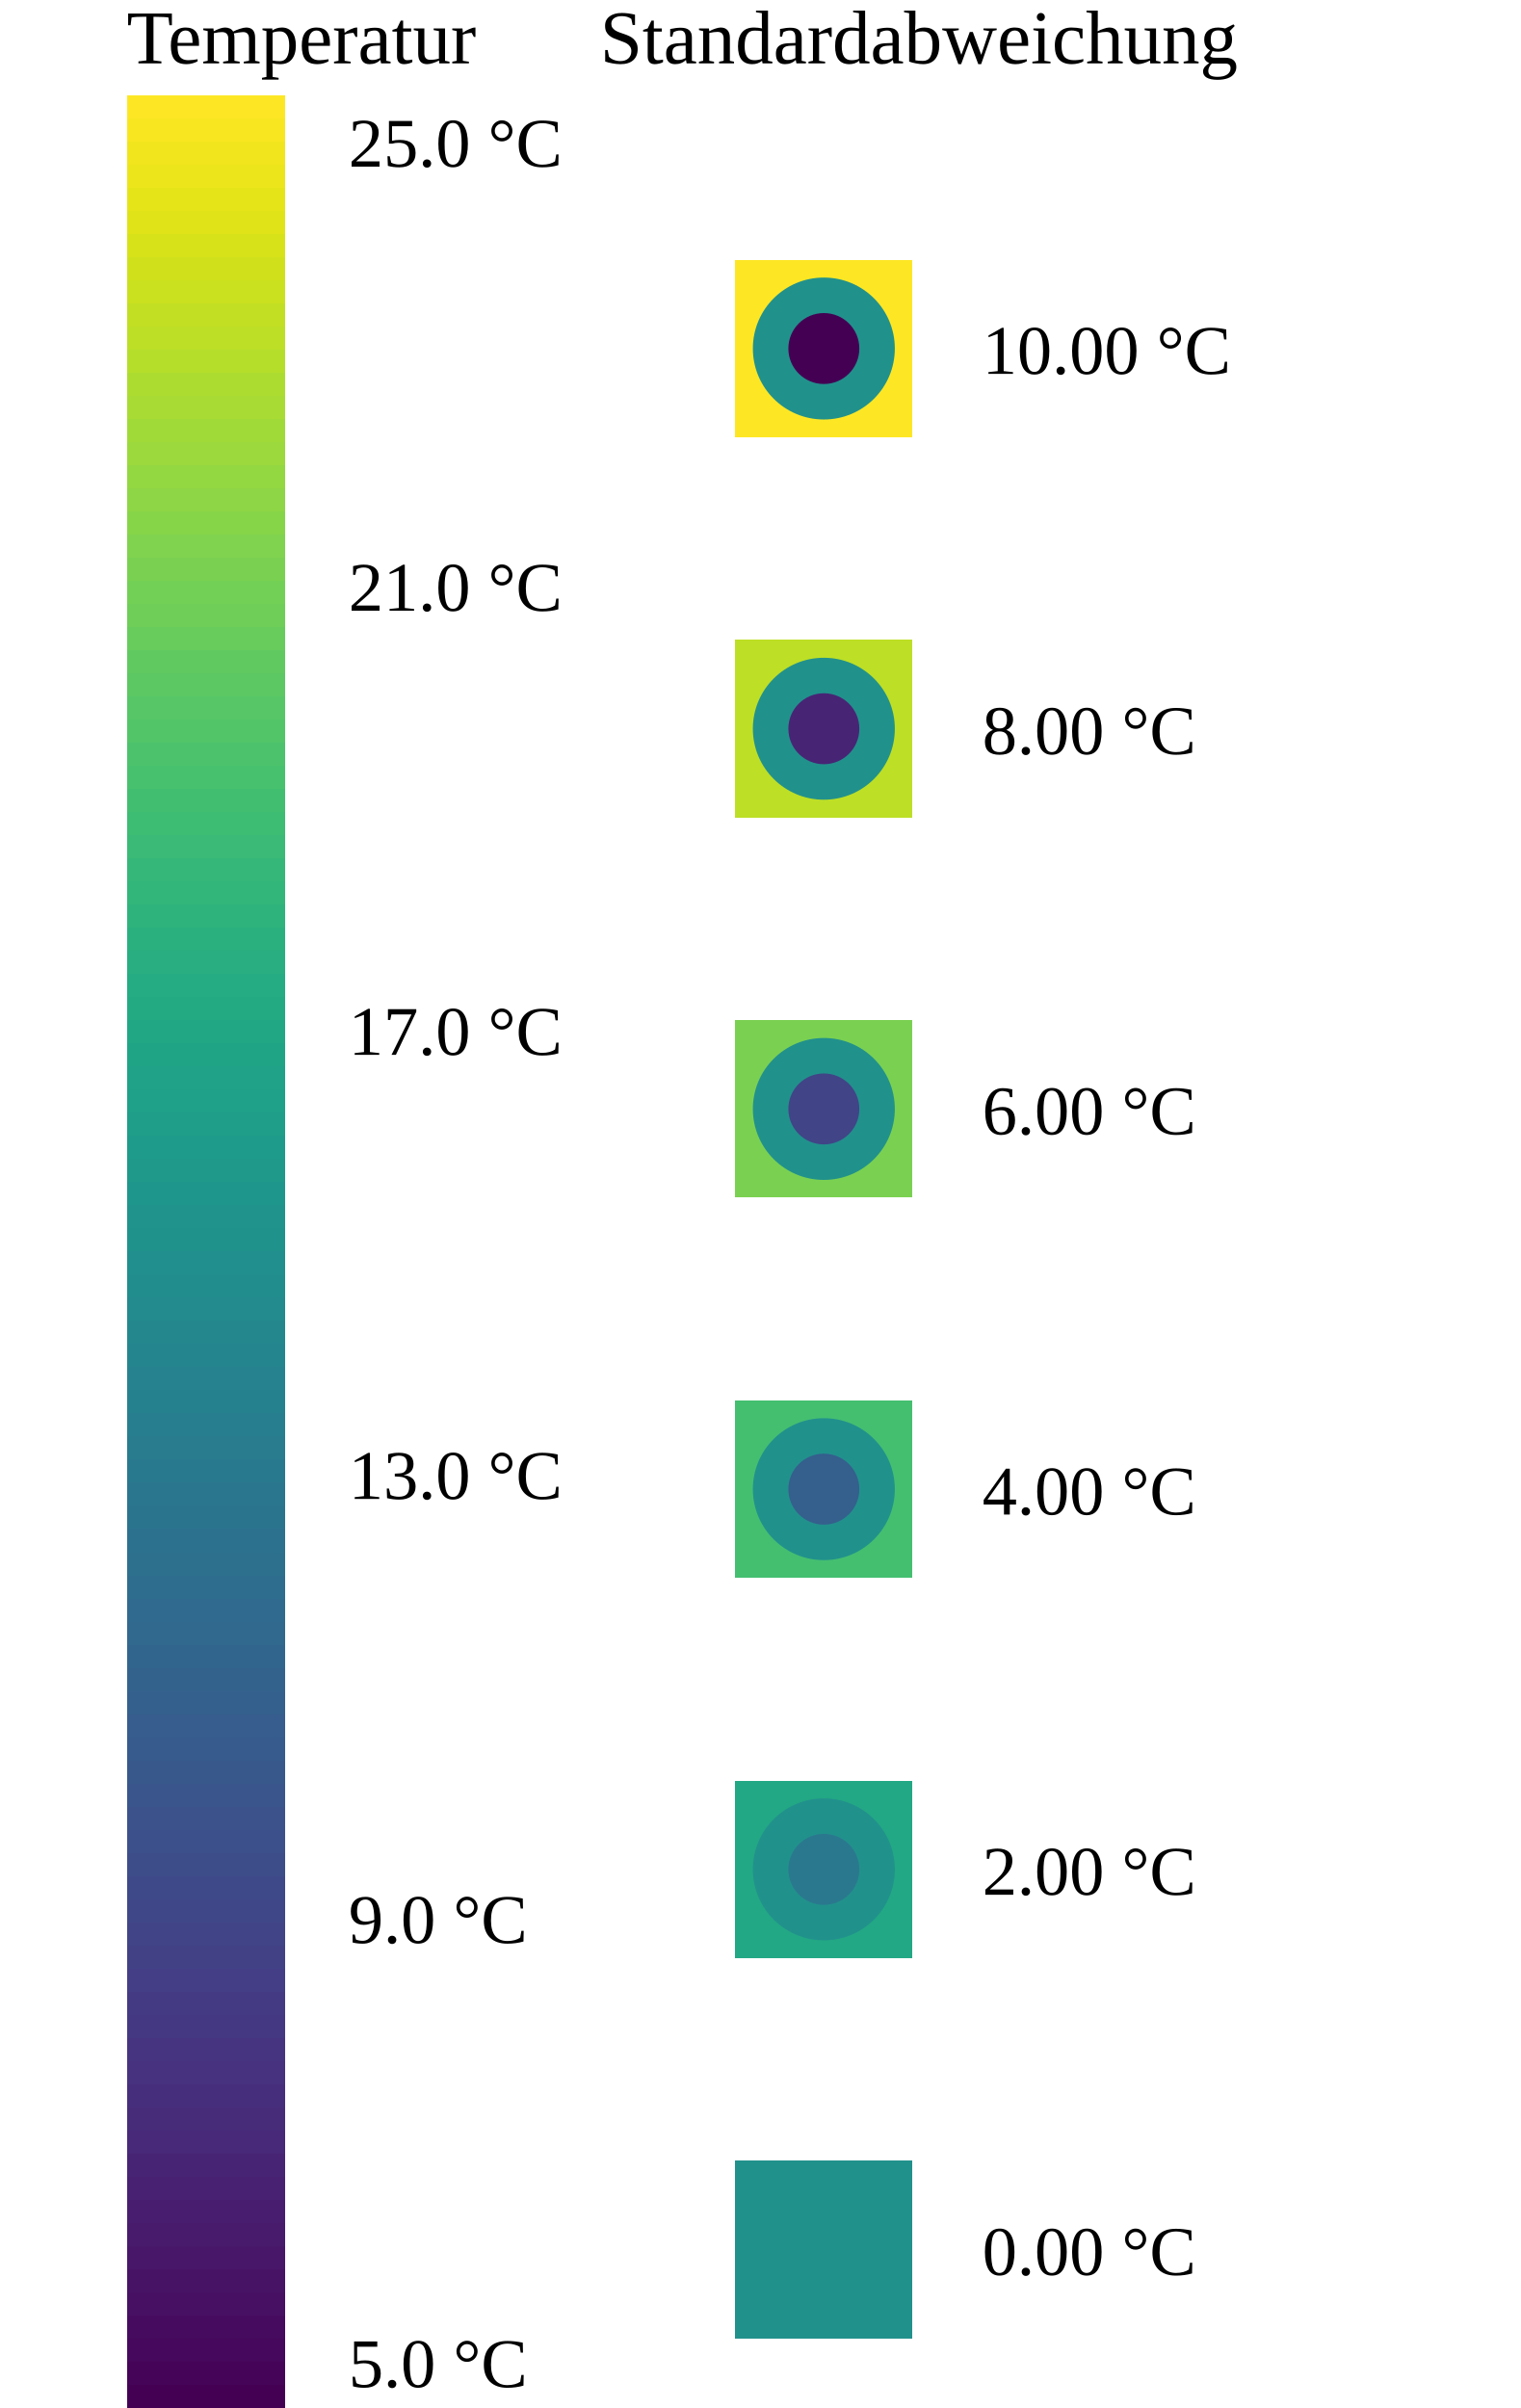
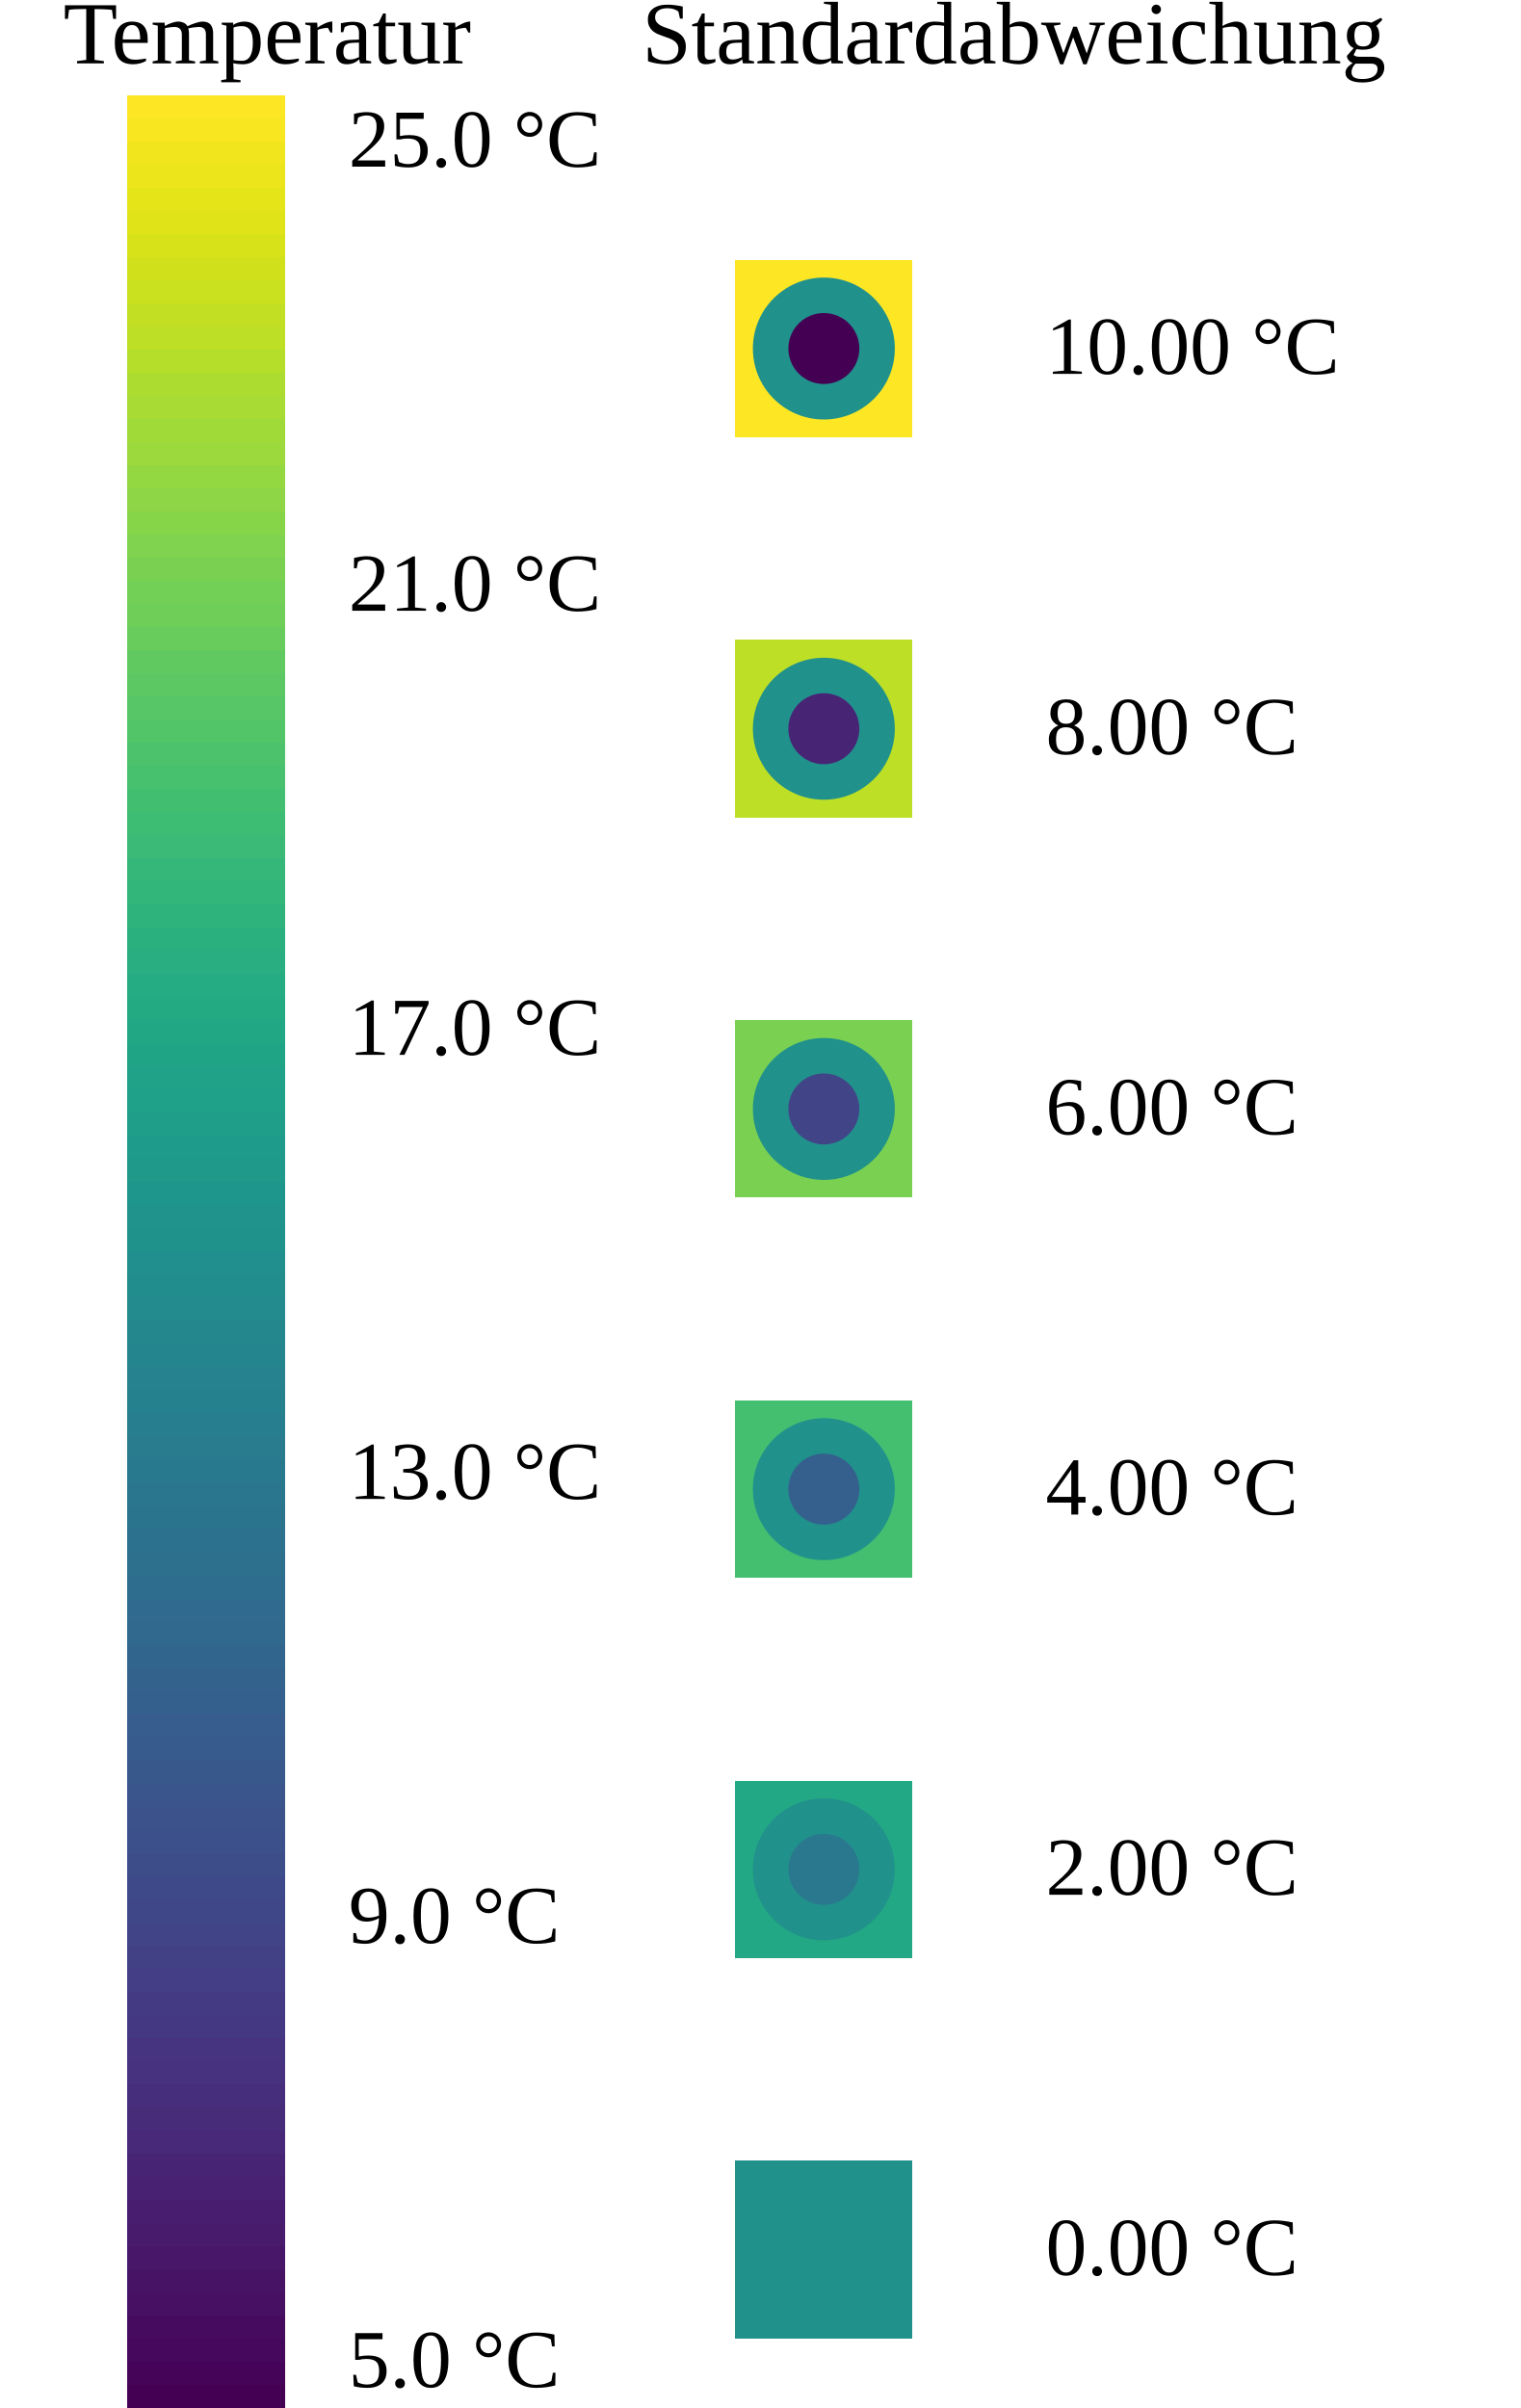
<svg xmlns="http://www.w3.org/2000/svg" width="240" height="380">
  <rect x="20" y="376.35" width="25" height="3.65" fill="#440154" shape-rendering="crispEdges" />
  <rect x="20" y="372.7" width="25" height="3.65" fill="#450457" shape-rendering="crispEdges" />
  <rect x="20" y="369.05" width="25" height="3.65" fill="#46085c" shape-rendering="crispEdges" />
  <rect x="20" y="365.4" width="25" height="3.65" fill="#460b5e" shape-rendering="crispEdges" />
  <rect x="20" y="361.75" width="25" height="3.65" fill="#471063" shape-rendering="crispEdges" />
  <rect x="20" y="358.1" width="25" height="3.65" fill="#471365" shape-rendering="crispEdges" />
  <rect x="20" y="354.45" width="25" height="3.65" fill="#481769" shape-rendering="crispEdges" />
  <rect x="20" y="350.8" width="25" height="3.65" fill="#481b6d" shape-rendering="crispEdges" />
  <rect x="20" y="347.15" width="25" height="3.65" fill="#481d6f" shape-rendering="crispEdges" />
  <rect x="20" y="343.5" width="25" height="3.65" fill="#482173" shape-rendering="crispEdges" />
  <rect x="20" y="339.85" width="25" height="3.65" fill="#482475" shape-rendering="crispEdges" />
  <rect x="20" y="336.2" width="25" height="3.65" fill="#482878" shape-rendering="crispEdges" />
  <rect x="20" y="332.55" width="25" height="3.65" fill="#472c7a" shape-rendering="crispEdges" />
  <rect x="20" y="328.9" width="25" height="3.65" fill="#472e7c" shape-rendering="crispEdges" />
  <rect x="20" y="325.25" width="25" height="3.65" fill="#46327e" shape-rendering="crispEdges" />
  <rect x="20" y="321.6" width="25" height="3.65" fill="#463480" shape-rendering="crispEdges" />
  <rect x="20" y="317.95" width="25" height="3.65" fill="#453882" shape-rendering="crispEdges" />
  <rect x="20" y="314.3" width="25" height="3.65" fill="#443a83" shape-rendering="crispEdges" />
  <rect x="20" y="310.65" width="25" height="3.65" fill="#433e85" shape-rendering="crispEdges" />
  <rect x="20" y="307" width="25" height="3.65" fill="#424186" shape-rendering="crispEdges" />
  <rect x="20" y="303.35" width="25" height="3.65" fill="#414487" shape-rendering="crispEdges" />
  <rect x="20" y="299.7" width="25" height="3.65" fill="#3f4788" shape-rendering="crispEdges" />
  <rect x="20" y="296.05" width="25" height="3.65" fill="#3e4989" shape-rendering="crispEdges" />
  <rect x="20" y="292.4" width="25" height="3.65" fill="#3d4d8a" shape-rendering="crispEdges" />
  <rect x="20" y="288.75" width="25" height="3.65" fill="#3c508b" shape-rendering="crispEdges" />
  <rect x="20" y="285.1" width="25" height="3.65" fill="#3b528b" shape-rendering="crispEdges" />
  <rect x="20" y="281.45" width="25" height="3.65" fill="#39558c" shape-rendering="crispEdges" />
  <rect x="20" y="277.8" width="25" height="3.65" fill="#38588c" shape-rendering="crispEdges" />
  <rect x="20" y="274.15" width="25" height="3.65" fill="#375b8d" shape-rendering="crispEdges" />
  <rect x="20" y="270.5" width="25" height="3.65" fill="#365d8d" shape-rendering="crispEdges" />
  <rect x="20" y="266.85" width="25" height="3.65" fill="#34608d" shape-rendering="crispEdges" />
  <rect x="20" y="263.2" width="25" height="3.65" fill="#33638d" shape-rendering="crispEdges" />
  <rect x="20" y="259.55" width="25" height="3.65" fill="#32658e" shape-rendering="crispEdges" />
  <rect x="20" y="255.9" width="25" height="3.65" fill="#31688e" shape-rendering="crispEdges" />
  <rect x="20" y="252.25" width="25" height="3.65" fill="#306a8e" shape-rendering="crispEdges" />
  <rect x="20" y="248.6" width="25" height="3.65" fill="#2e6d8e" shape-rendering="crispEdges" />
  <rect x="20" y="244.95" width="25" height="3.65" fill="#2d708e" shape-rendering="crispEdges" />
  <rect x="20" y="241.3" width="25" height="3.65" fill="#2c718e" shape-rendering="crispEdges" />
  <rect x="20" y="237.65" width="25" height="3.65" fill="#2b748e" shape-rendering="crispEdges" />
  <rect x="20" y="234" width="25" height="3.65" fill="#2a768e" shape-rendering="crispEdges" />
  <rect x="20" y="230.35" width="25" height="3.65" fill="#29798e" shape-rendering="crispEdges" />
  <rect x="20" y="226.7" width="25" height="3.65" fill="#287c8e" shape-rendering="crispEdges" />
  <rect x="20" y="223.05" width="25" height="3.65" fill="#277e8e" shape-rendering="crispEdges" />
  <rect x="20" y="219.4" width="25" height="3.65" fill="#26818e" shape-rendering="crispEdges" />
  <rect x="20" y="215.75" width="25" height="3.65" fill="#26828e" shape-rendering="crispEdges" />
  <rect x="20" y="212.1" width="25" height="3.65" fill="#25858e" shape-rendering="crispEdges" />
  <rect x="20" y="208.45" width="25" height="3.65" fill="#24878e" shape-rendering="crispEdges" />
  <rect x="20" y="204.8" width="25" height="3.65" fill="#238a8d" shape-rendering="crispEdges" />
  <rect x="20" y="201.15" width="25" height="3.65" fill="#228d8d" shape-rendering="crispEdges" />
  <rect x="20" y="197.5" width="25" height="3.65" fill="#218f8d" shape-rendering="crispEdges" />
  <rect x="20" y="193.85" width="25" height="3.65" fill="#20928c" shape-rendering="crispEdges" />
  <rect x="20" y="190.2" width="25" height="3.65" fill="#20938c" shape-rendering="crispEdges" />
  <rect x="20" y="186.55" width="25" height="3.65" fill="#1f968b" shape-rendering="crispEdges" />
  <rect x="20" y="182.9" width="25" height="3.65" fill="#1f998a" shape-rendering="crispEdges" />
  <rect x="20" y="179.25" width="25" height="3.65" fill="#1e9b8a" shape-rendering="crispEdges" />
  <rect x="20" y="175.6" width="25" height="3.65" fill="#1f9e89" shape-rendering="crispEdges" />
  <rect x="20" y="171.95" width="25" height="3.65" fill="#1fa088" shape-rendering="crispEdges" />
  <rect x="20" y="168.3" width="25" height="3.65" fill="#1fa287" shape-rendering="crispEdges" />
  <rect x="20" y="164.65" width="25" height="3.65" fill="#20a486" shape-rendering="crispEdges" />
  <rect x="20" y="161" width="25" height="3.65" fill="#22a785" shape-rendering="crispEdges" />
  <rect x="20" y="157.35" width="25" height="3.65" fill="#24aa83" shape-rendering="crispEdges" />
  <rect x="20" y="153.7" width="25" height="3.65" fill="#25ac82" shape-rendering="crispEdges" />
  <rect x="20" y="150.05" width="25" height="3.65" fill="#28ae80" shape-rendering="crispEdges" />
  <rect x="20" y="146.4" width="25" height="3.65" fill="#2ab07f" shape-rendering="crispEdges" />
  <rect x="20" y="142.75" width="25" height="3.65" fill="#2eb37c" shape-rendering="crispEdges" />
  <rect x="20" y="139.1" width="25" height="3.65" fill="#32b67a" shape-rendering="crispEdges" />
  <rect x="20" y="135.45" width="25" height="3.65" fill="#35b779" shape-rendering="crispEdges" />
  <rect x="20" y="131.8" width="25" height="3.65" fill="#3aba76" shape-rendering="crispEdges" />
  <rect x="20" y="128.15" width="25" height="3.65" fill="#3dbc74" shape-rendering="crispEdges" />
  <rect x="20" y="124.5" width="25" height="3.65" fill="#42be71" shape-rendering="crispEdges" />
  <rect x="20" y="120.85" width="25" height="3.65" fill="#48c16e" shape-rendering="crispEdges" />
  <rect x="20" y="117.2" width="25" height="3.65" fill="#4cc26c" shape-rendering="crispEdges" />
  <rect x="20" y="113.55" width="25" height="3.65" fill="#52c569" shape-rendering="crispEdges" />
  <rect x="20" y="109.9" width="25" height="3.65" fill="#56c667" shape-rendering="crispEdges" />
  <rect x="20" y="106.25" width="25" height="3.65" fill="#5cc863" shape-rendering="crispEdges" />
  <rect x="20" y="102.6" width="25" height="3.65" fill="#60ca60" shape-rendering="crispEdges" />
  <rect x="20" y="98.95" width="25" height="3.65" fill="#67cc5c" shape-rendering="crispEdges" />
  <rect x="20" y="95.3" width="25" height="3.65" fill="#6ece58" shape-rendering="crispEdges" />
  <rect x="20" y="91.65" width="25" height="3.65" fill="#73d056" shape-rendering="crispEdges" />
  <rect x="20" y="88" width="25" height="3.65" fill="#7ad151" shape-rendering="crispEdges" />
  <rect x="20" y="84.35" width="25" height="3.65" fill="#7fd34e" shape-rendering="crispEdges" />
  <rect x="20" y="80.7" width="25" height="3.65" fill="#86d549" shape-rendering="crispEdges" />
  <rect x="20" y="77.05" width="25" height="3.65" fill="#8ed645" shape-rendering="crispEdges" />
  <rect x="20" y="73.4" width="25" height="3.65" fill="#93d741" shape-rendering="crispEdges" />
  <rect x="20" y="69.75" width="25" height="3.65" fill="#9bd93c" shape-rendering="crispEdges" />
  <rect x="20" y="66.1" width="25" height="3.65" fill="#a0da39" shape-rendering="crispEdges" />
  <rect x="20" y="62.45" width="25" height="3.65" fill="#a8db34" shape-rendering="crispEdges" />
  <rect x="20" y="58.8" width="25" height="3.65" fill="#addc30" shape-rendering="crispEdges" />
  <rect x="20" y="55.15" width="25" height="3.65" fill="#b5de2b" shape-rendering="crispEdges" />
  <rect x="20" y="51.5" width="25" height="3.65" fill="#bddf26" shape-rendering="crispEdges" />
  <rect x="20" y="47.85" width="25" height="3.65" fill="#c2df23" shape-rendering="crispEdges" />
  <rect x="20" y="44.2" width="25" height="3.65" fill="#cae11f" shape-rendering="crispEdges" />
  <rect x="20" y="40.55" width="25" height="3.65" fill="#d0e11c" shape-rendering="crispEdges" />
  <rect x="20" y="36.9" width="25" height="3.65" fill="#d8e219" shape-rendering="crispEdges" />
  <rect x="20" y="33.25" width="25" height="3.65" fill="#dfe318" shape-rendering="crispEdges" />
  <rect x="20" y="29.6" width="25" height="3.65" fill="#e5e419" shape-rendering="crispEdges" />
  <rect x="20" y="25.95" width="25" height="3.65" fill="#ece51b" shape-rendering="crispEdges" />
  <rect x="20" y="22.3" width="25" height="3.65" fill="#f1e51d" shape-rendering="crispEdges" />
  <rect x="20" y="18.65" width="25" height="3.65" fill="#f8e621" shape-rendering="crispEdges" />
  <rect x="20" y="15" width="25" height="3.65" fill="#fde725" shape-rendering="crispEdges" />
-   <text x="55" y="376.7" font-size="11">5.0 °C</text>
-   <text x="55" y="306.62" font-size="11">9.0 °C</text>
-   <text x="55" y="236.54" font-size="11">13.0 °C</text>
-   <text x="55" y="166.46" font-size="11">17.0 °C</text>
-   <text x="55" y="96.38" font-size="11">21.0 °C</text>
-   <text x="55" y="26.3" font-size="11">25.0 °C</text>
-   <text x="20" y="10" font-size="12">Temperatur</text>
+   <text x="55" y="376.7" font-size="13">5.0 °C</text>
+   <text x="55" y="306.62" font-size="13">9.0 °C</text>
+   <text x="55" y="236.54" font-size="13">13.0 °C</text>
+   <text x="55" y="166.46" font-size="13">17.0 °C</text>
+   <text x="55" y="96.38" font-size="13">21.0 °C</text>
+   <text x="55" y="26.3" font-size="13">25.0 °C</text>
+   <text x="10" y="10" font-size="14">Temperatur</text>
  <g transform="translate(130,55)">
    <rect x="-14" y="-14" width="28" height="28" fill="#fde725" shape-rendering="crispEdges" />
    <circle r="11.2" fill="#21918c" />
    <circle r="5.6" fill="#440154" />
  </g>
-   <text x="155" y="59" font-size="11">10.00 °C</text>
+   <text x="165" y="59" font-size="13">10.00 °C</text>
  <g transform="translate(130,115)">
    <rect x="-14" y="-14" width="28" height="28" fill="#bddf26" shape-rendering="crispEdges" />
    <circle r="11.2" fill="#21918c" />
    <circle r="5.6" fill="#482475" />
  </g>
-   <text x="155" y="119" font-size="11">8.00 °C</text>
+   <text x="165" y="119" font-size="13">8.00 °C</text>
  <g transform="translate(130,175)">
    <rect x="-14" y="-14" width="28" height="28" fill="#7ad151" shape-rendering="crispEdges" />
    <circle r="11.2" fill="#21918c" />
    <circle r="5.6" fill="#414487" />
  </g>
-   <text x="155" y="179" font-size="11">6.00 °C</text>
+   <text x="165" y="179" font-size="13">6.00 °C</text>
  <g transform="translate(130,235)">
    <rect x="-14" y="-14" width="28" height="28" fill="#44bf70" shape-rendering="crispEdges" />
    <circle r="11.2" fill="#21918c" />
    <circle r="5.6" fill="#355f8d" />
  </g>
-   <text x="155" y="239" font-size="11">4.00 °C</text>
+   <text x="165" y="239" font-size="13">4.00 °C</text>
  <g transform="translate(130,295)">
    <rect x="-14" y="-14" width="28" height="28" fill="#22a884" shape-rendering="crispEdges" />
    <circle r="11.2" fill="#21918c" />
    <circle r="5.6" fill="#2a788e" />
  </g>
-   <text x="155" y="299" font-size="11">2.00 °C</text>
+   <text x="165" y="299" font-size="13">2.00 °C</text>
  <g transform="translate(130,355)">
    <rect x="-14" y="-14" width="28" height="28" fill="#21918c" shape-rendering="crispEdges" />
    <circle r="11.2" fill="#21918c" />
    <circle r="5.6" fill="#21918c" />
  </g>
-   <text x="155" y="359" font-size="11">0.00 °C</text>
-   <text x="145" y="10" text-anchor="middle" font-size="12">Standardabweichung</text>
+   <text x="165" y="359" font-size="13">0.00 °C</text>
+   <text x="160" y="10" text-anchor="middle" font-size="14">Standardabweichung</text>
</svg>
